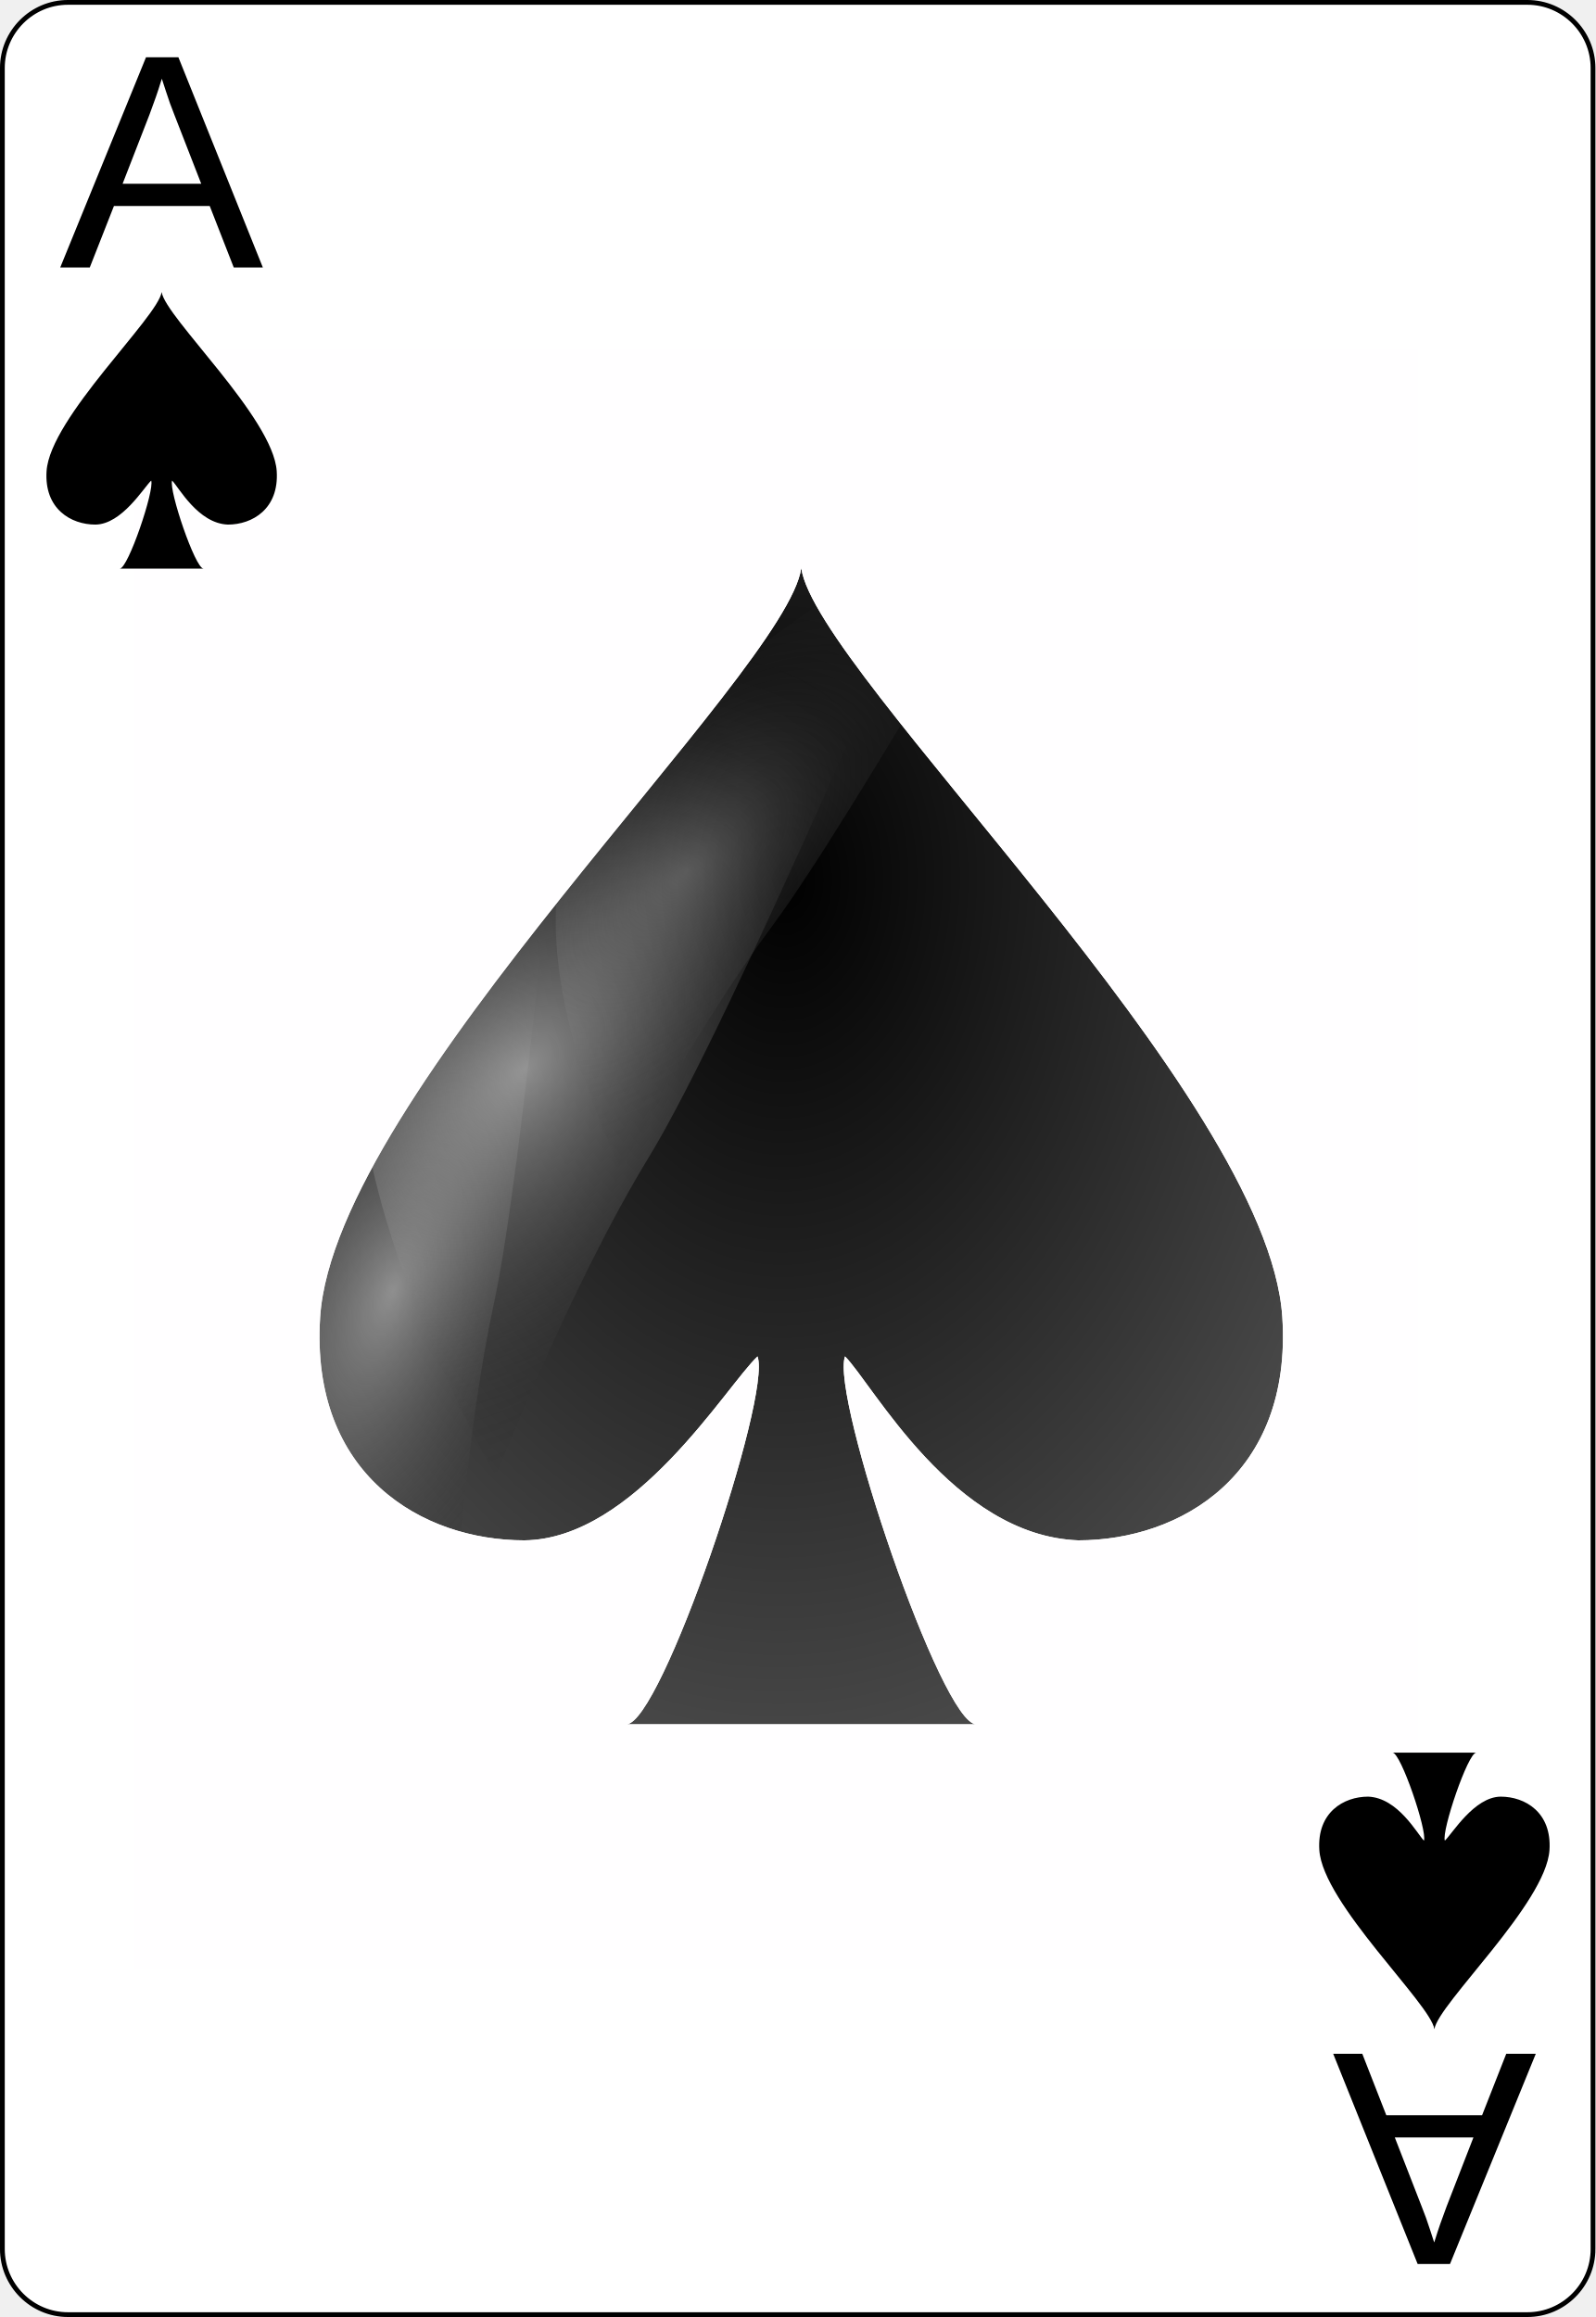
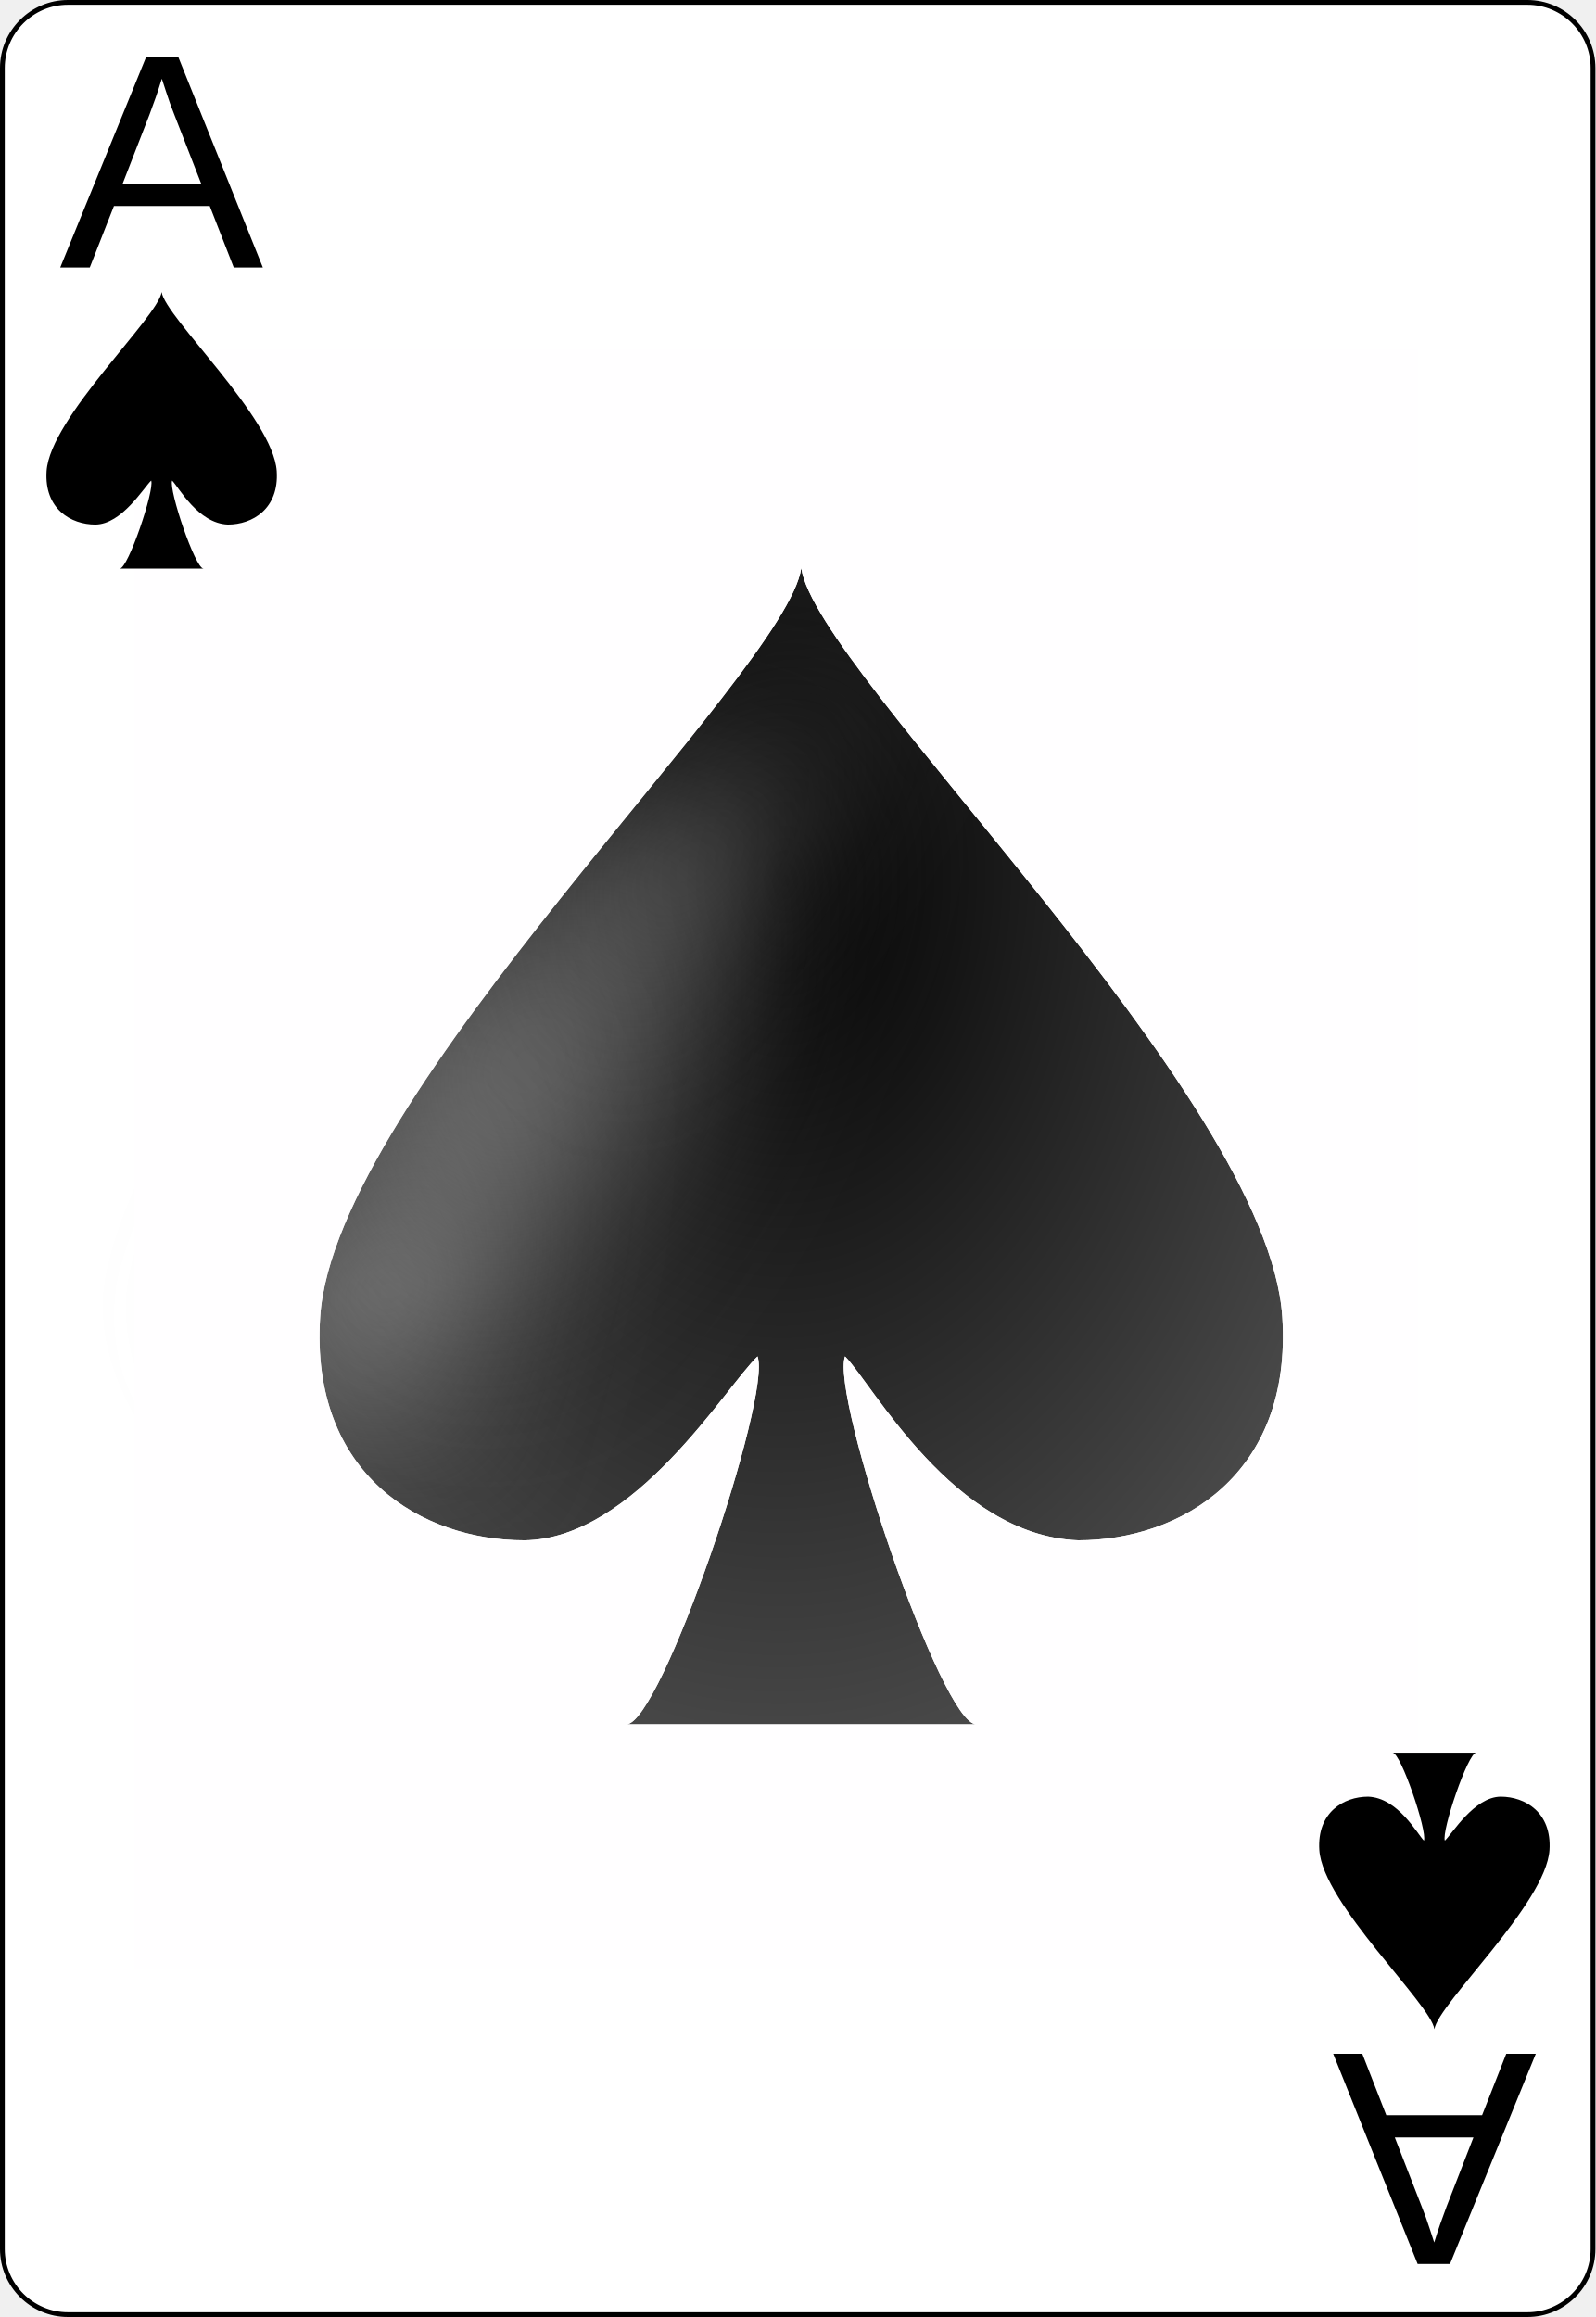
- <svg xmlns="http://www.w3.org/2000/svg" xmlns:xlink="http://www.w3.org/1999/xlink" viewBox="0 0 167.087 242.667" xml:space="preserve">
-   <defs>
-     <radialGradient xlink:href="#a" id="e" cx="-.158" cy="-8.835" fx="-.158" fy="-8.835" r="8" gradientTransform="matrix(-1.58427 -.0235 .03072 -2.47757 -.249 -26.714)" gradientUnits="userSpaceOnUse" />
-     <radialGradient r="8" fy="-8.835" fx="-.158" cy="-8.835" cx="-.158" gradientTransform="matrix(-1.58427 -.0235 .03072 -2.47757 -.249 -26.714)" gradientUnits="userSpaceOnUse" id="f" xlink:href="#a" />
-     <radialGradient xlink:href="#b" id="g" gradientUnits="userSpaceOnUse" gradientTransform="matrix(1.25656 -.7774 .33664 .53613 -221.202 359.243)" cx="168.025" cy="509.476" fx="168.025" fy="509.476" r="81.903" />
-     <radialGradient xlink:href="#c" id="h" gradientUnits="userSpaceOnUse" gradientTransform="matrix(1.25656 -.7774 .33664 .53613 -221.202 359.243)" cx="168.025" cy="509.476" fx="168.025" fy="509.476" r="81.903" />
-     <radialGradient xlink:href="#d" id="i" gradientUnits="userSpaceOnUse" gradientTransform="matrix(1.25656 -.7774 .33664 .53613 -221.202 359.243)" cx="168.025" cy="509.476" fx="168.025" fy="509.476" r="81.903" />
-     <linearGradient id="a">
-       <stop style="stop-color:#000;stop-opacity:1" offset="0" />
-       <stop style="stop-color:#000;stop-opacity:.649" offset="1" />
+ <svg xmlns="http://www.w3.org/2000/svg" xmlns:xlink="http://www.w3.org/1999/xlink" width="100%" height="100%" viewBox="0 0 167.087 242.667" xml:space="preserve" id="svg2" version="1.1">
+   <defs id="defs41">
+     <linearGradient id="linearGradient3773">
+       <stop style="stop-color:#000000;stop-opacity:1;" offset="0" id="stop3775" />
+       <stop style="stop-color:#000000;stop-opacity:0.649;" offset="1" id="stop3777" />
    </linearGradient>
-     <linearGradient id="b">
-       <stop style="stop-color:#fff;stop-opacity:.435" offset="0" />
-       <stop style="stop-color:#000;stop-opacity:0" offset="1" />
+     <linearGradient id="linearGradient3784-4">
+       <stop style="stop-color:#ffffff;stop-opacity:0.435;" offset="0" id="stop3786-8" />
+       <stop style="stop-color:#000000;stop-opacity:0;" offset="1" id="stop3788-6" />
    </linearGradient>
-     <linearGradient id="c">
-       <stop style="stop-color:#fff;stop-opacity:.489" offset="0" />
-       <stop style="stop-color:#000;stop-opacity:0" offset="1" />
+     <filter color-interpolation-filters="sRGB" id="filter3803" x="-0.331" width="1.661" y="-0.164" height="1.329">
+       <feGaussianBlur stdDeviation="14.131" id="feGaussianBlur3805" />
+     </filter>
+     <linearGradient id="linearGradient3784-4-5">
+       <stop style="stop-color:#ffffff;stop-opacity:0.489;" offset="0" id="stop3786-8-0" />
+       <stop style="stop-color:#000000;stop-opacity:0;" offset="1" id="stop3788-6-3" />
    </linearGradient>
-     <linearGradient id="d">
-       <stop style="stop-color:#fff;stop-opacity:.237" offset="0" />
-       <stop style="stop-color:#000;stop-opacity:0" offset="1" />
+     <filter color-interpolation-filters="sRGB" id="filter3803-1" x="-0.331" width="1.661" y="-0.164" height="1.329">
+       <feGaussianBlur stdDeviation="14.131" id="feGaussianBlur3805-8" />
+     </filter>
+     <linearGradient id="linearGradient3784-4-1">
+       <stop style="stop-color:#ffffff;stop-opacity:0.237;" offset="0" id="stop3786-8-03" />
+       <stop style="stop-color:#000000;stop-opacity:0;" offset="1" id="stop3788-6-6" />
    </linearGradient>
+     <filter color-interpolation-filters="sRGB" id="filter3803-73" x="-0.331" width="1.661" y="-0.164" height="1.329">
+       <feGaussianBlur stdDeviation="14.131" id="feGaussianBlur3805-2" />
+     </filter>
+     <radialGradient xlink:href="#linearGradient3773" id="radialGradient3781" cx="-0.158" cy="-8.835" fx="-0.158" fy="-8.835" r="8" gradientTransform="matrix(-1.584269,-0.02349808,0.03071979,-2.477574,-0.2485638,-26.71351)" gradientUnits="userSpaceOnUse" />
+     <radialGradient r="8" fy="-8.835" fx="-0.158" cy="-8.835" cx="-0.158" gradientTransform="matrix(-1.584269,-0.02349808,0.03071979,-2.477574,-0.2485638,-26.71351)" gradientUnits="userSpaceOnUse" id="radialGradient3990" xlink:href="#linearGradient3773" />
+     <radialGradient xlink:href="#linearGradient3784-4" id="radialGradient3161" gradientUnits="userSpaceOnUse" gradientTransform="matrix(1.25656,-0.7774064,0.3366382,0.5361257,-221.2021,359.2426)" cx="168.025" cy="509.476" fx="168.025" fy="509.476" r="81.903" />
+     <radialGradient xlink:href="#linearGradient3784-4-5" id="radialGradient3163" gradientUnits="userSpaceOnUse" gradientTransform="matrix(1.25656,-0.7774064,0.3366382,0.5361257,-221.2021,359.2426)" cx="168.025" cy="509.476" fx="168.025" fy="509.476" r="81.903" />
+     <radialGradient xlink:href="#linearGradient3784-4-1" id="radialGradient3165" gradientUnits="userSpaceOnUse" gradientTransform="matrix(1.25656,-0.7774064,0.3366382,0.5361257,-221.2021,359.2426)" cx="168.025" cy="509.476" fx="168.025" fy="509.476" r="81.903" />
  </defs>
-   <g style="fill-rule:nonzero;clip-rule:nonzero;stroke:#000;stroke-miterlimit:4">
-     <path style="fill:#fff;stroke-width:.5" d="M166.837 235.548c0 3.777-3.087 6.869-6.871 6.869H7.11c-3.775 0-6.861-3.092-6.861-6.87V7.12C.25 3.343 3.336.25 7.11.25h152.856c3.784 0 6.87 3.093 6.87 6.87v228.428z" />
+   <g id="Layer_x0020_1" style="fill-rule:nonzero;clip-rule:nonzero;stroke:#000000;stroke-miterlimit:4;">
+     <path style="fill:#FFFFFF;stroke-width:0.5;" d="M166.837,235.548c0,3.777-3.087,6.869-6.871,6.869H7.111c-3.775,0-6.861-3.092-6.861-6.869V7.12C0.25,3.343,3.336,0.25,7.111,0.25h152.855    c3.784,0,6.871,3.093,6.871,6.87v228.428z" id="path5" />
+     <g style="stroke:none;" id="g7">
+       <g id="g9" />
+     </g>
+     <g id="g15" />
+     <g id="g19" />
+     <g style="stroke:none;" id="g23">
+       <g id="g25" />
+     </g>
+     <g style="stroke:none;" id="g31">
+       <g id="g33" />
+     </g>
  </g>
-   <text xml:space="preserve" style="font-style:normal;font-weight:400;line-height:0%;font-family:'Bitstream Vera Sans';letter-spacing:0;word-spacing:0;fill:#000;fill-opacity:1;stroke:none" x="6.246" y="28.013">
-     <tspan x="6.246" y="28.013" style="font-style:normal;font-variant:normal;font-weight:400;font-stretch:normal;font-size:32px;line-height:1.25;font-family:Arial;-inkscape-font-specification:Arial">A</tspan>
+   <text xml:space="preserve" style="font-style:normal;font-weight:normal;line-height:0%;font-family:'Bitstream Vera Sans';letter-spacing:0px;word-spacing:0px;fill:#000000;fill-opacity:1;stroke:none" x="6.246" y="28.013" id="text3788">
+     <tspan id="tspan3790" x="6.246" y="28.013" style="font-style:normal;font-variant:normal;font-weight:normal;font-stretch:normal;font-size:32px;line-height:1.25;font-family:Arial;-inkscape-font-specification:Arial">A</tspan>
  </text>
-   <text xml:space="preserve" style="font-style:normal;font-weight:400;line-height:0%;font-family:'Bitstream Vera Sans';letter-spacing:0;word-spacing:0;fill:#000;fill-opacity:1;stroke:none" x="-160.908" y="-215.097" transform="scale(-1)">
-     <tspan x="-160.908" y="-215.097" style="font-style:normal;font-variant:normal;font-weight:400;font-stretch:normal;font-size:32px;line-height:1.25;font-family:Arial;-inkscape-font-specification:Arial">A</tspan>
+   <text xml:space="preserve" style="font-style:normal;font-weight:normal;line-height:0%;font-family:'Bitstream Vera Sans';letter-spacing:0px;word-spacing:0px;fill:#000000;fill-opacity:1;stroke:none" x="-160.908" y="-215.097" id="text3788-2" transform="scale(-1)">
+     <tspan id="tspan3790-3" x="-160.908" y="-215.097" style="font-style:normal;font-variant:normal;font-weight:normal;font-stretch:normal;font-size:32px;line-height:1.25;font-family:Arial;-inkscape-font-specification:Arial">A</tspan>
  </text>
-   <g style="fill:url(#e);fill-opacity:1" transform="matrix(6.30671 0 0 5.7663 83.915 120.04)">
-     <path style="fill:url(#f);fill-opacity:1" d="M7.989 3.103C7.747-.954.242-8.59 0-10.5-.242-8.591-7.747-.955-7.989 3.103c-.169 2.868 1.695 4.057 3.39 4.057 1.835-.022 3.35-2.8 3.873-3.341.242.716-1.603 6.682-2.179 6.682h5.811c-.576 0-2.421-5.966-2.179-6.682.457.496 1.797 3.258 3.874 3.341 1.694-.001 3.557-1.189 3.388-4.057z" />
+   <g transform="matrix(0.1986111,0,0,0.1986111,10.08352,15.42894)" id="g3886">
+     <g style="fill:url(#radialGradient3781);fill-opacity:1" id="layer1-7-1" transform="matrix(31.75408,0,0,29.03312,371.7377,526.7095)">
+       <path style="fill:url(#radialGradient3990);fill-opacity:1" d="M 7.989,3.103 C 7.747,-0.954 0.242,-8.59 0,-10.5 c -0.242,1.909 -7.747,9.545 -7.989,13.603 -0.169,2.868 1.695,4.057 3.39,4.057 1.835,-0.022 3.351,-2.801 3.873,-3.341 0.242,0.716 -1.603,6.682 -2.179,6.682 l 5.811,0 C 2.33,10.501 0.485,4.535 0.727,3.819 1.184,4.315 2.524,7.077 4.601,7.16 6.295,7.159 8.158,5.971 7.989,3.103 z" id="sl-5" />
+     </g>
+     <path transform="matrix(1.642458,-1.082367,1.344778,1.579553,-783.5045,-14.75167)" id="path3762-6" d="m 122.357,574.383 c 0,0 -13.123,-65.067 17.801,-92.974 34.761,-31.369 150.111,-71.195 150.111,-71.195 0,0 -81.652,84.604 -110.111,108.338 -27.21,22.692 -57.801,55.831 -57.801,55.831 z" style="fill:url(#radialGradient3161);fill-opacity:1;stroke:none;filter:url(#filter3803)" />
+     <path transform="matrix(2.489528,-0.1237628,1.128458,2.89224,-742.116,-945.2279)" id="path3762-6-0" d="m 122.357,574.383 c 0,0 -13.123,-65.067 17.801,-92.974 34.761,-31.369 150.111,-71.195 150.111,-71.195 0,0 -81.652,84.604 -110.111,108.338 -27.21,22.692 -57.801,55.831 -57.801,55.831 z" style="fill:url(#radialGradient3163);fill-opacity:1;stroke:none;filter:url(#filter3803-1)" />
+     <path transform="matrix(1.942697,-0.3084098,0.5734017,1.993647,-290.3779,-568.3455)" id="path3762-6-2" d="m 122.357,574.383 c 0,0 -13.123,-65.067 17.801,-92.974 34.761,-31.369 150.111,-71.195 150.111,-71.195 0,0 -81.652,84.604 -110.111,108.338 -27.21,22.692 -57.801,55.831 -57.801,55.831 z" style="fill:url(#radialGradient3165);fill-opacity:1;stroke:none;filter:url(#filter3803-73)" />
+     <path id="rect3865" d="m 19.993,106.65 0,854.281 677.156,0 0,-854.281 -677.156,0 z M 371.743,221.869 c 7.684,55.453 245.972,277.15 253.656,394.937 5.366,83.267 -53.771,117.752 -107.562,117.781 -65.949,-2.415 -108.515,-82.591 -123.031,-97 -7.684,20.788 50.897,194 69.188,194 l -184.5,0 c 18.29,0 76.872,-173.212 69.188,-194 -16.58,15.687 -64.726,96.373 -123,97 -53.823,0 -112.991,-34.514 -107.625,-117.781 7.684,-117.816 246.003,-339.513 253.688,-394.937 z" style="fill:#fffeff;fill-opacity:1;fill-rule:nonzero;stroke:none" />
  </g>
-   <path transform="matrix(.32621 -.21497 .26709 .31372 -145.53 12.5)" d="M122.357 574.383s-13.123-65.067 17.801-92.974c34.761-31.369 150.112-71.195 150.112-71.195s-81.652 84.604-110.112 108.338c-27.21 22.692-57.801 55.83-57.801 55.83z" style="fill:url(#g);fill-opacity:1;stroke:none;filter:url(#filter3803)" />
-   <path transform="matrix(.49445 -.02458 .22412 .57443 -137.309 -172.304)" d="M122.357 574.383s-13.123-65.067 17.801-92.974c34.761-31.369 150.112-71.195 150.112-71.195s-81.652 84.604-110.112 108.338c-27.21 22.692-57.801 55.83-57.801 55.83z" style="fill:url(#h);fill-opacity:1;stroke:none;filter:url(#filter3803-1)" />
-   <path transform="matrix(.38584 -.06125 .11388 .39596 -47.589 -97.45)" d="M122.357 574.383s-13.123-65.067 17.801-92.974c34.761-31.369 150.112-71.195 150.112-71.195s-81.652 84.604-110.112 108.338c-27.21 22.692-57.801 55.83-57.801 55.83z" style="fill:url(#i);fill-opacity:1;stroke:none;filter:url(#filter3803-73)" />
-   <path d="M19.993 106.65v854.281H697.15v-854.28H19.993zm351.75 115.219c7.685 55.453 245.972 277.15 253.657 394.937 5.366 83.267-53.772 117.753-107.563 117.782-65.95-2.415-108.515-82.591-123.031-97-7.685 20.787 50.897 194 69.187 194h-184.5c18.29 0 76.872-173.213 69.188-194-16.58 15.686-64.726 96.373-123 97-53.823 0-112.992-34.515-107.625-117.782C125.74 498.99 364.059 277.293 371.743 221.87z" style="fill:#fffeff;fill-opacity:1;fill-rule:nonzero;stroke:none" transform="translate(10.084 15.429) scale(.19861)" />
-   <g>
-     <path d="M7.989 3.103C7.747-.954.242-8.59 0-10.5-.242-8.591-7.747-.955-7.989 3.103c-.169 2.868 1.695 4.057 3.39 4.057 1.835-.022 3.35-2.8 3.873-3.341.242.716-1.603 6.682-2.179 6.682h5.811c-.576 0-2.421-5.966-2.179-6.682.457.496 1.797 3.258 3.874 3.341 1.694-.001 3.557-1.189 3.388-4.057z" style="fill:#000" transform="matrix(1.5086 0 0 1.37933 16.929 45.066)" />
+   <g transform="matrix(1.508595,0,0,1.379325,16.92904,45.06616)" id="layer1-7">
+     <path id="sl" d="M 7.989,3.103 C 7.747,-0.954 0.242,-8.59 0,-10.5 c -0.242,1.909 -7.747,9.545 -7.989,13.603 -0.169,2.868 1.695,4.057 3.39,4.057 1.835,-0.022 3.351,-2.801 3.873,-3.341 0.242,0.716 -1.603,6.682 -2.179,6.682 l 5.811,0 C 2.33,10.501 0.485,4.535 0.727,3.819 1.184,4.315 2.524,7.077 4.601,7.16 6.295,7.159 8.158,5.971 7.989,3.103 z" style="fill:#000000" />
  </g>
-   <g>
-     <path d="M7.989 3.103C7.747-.954.242-8.59 0-10.5-.242-8.591-7.747-.955-7.989 3.103c-.169 2.868 1.695 4.057 3.39 4.057 1.835-.022 3.35-2.8 3.873-3.341.242.716-1.603 6.682-2.179 6.682h5.811c-.576 0-2.421-5.966-2.179-6.682.457.496 1.797 3.258 3.874 3.341 1.694-.001 3.557-1.189 3.388-4.057z" style="fill:#000" transform="matrix(-1.5086 0 0 -1.37933 150.225 198.044)" />
+   <g transform="matrix(-1.508595,0,0,-1.379325,150.2247,198.0438)" id="layer1-7-8">
+     <path id="sl-0" d="M 7.989,3.103 C 7.747,-0.954 0.242,-8.59 0,-10.5 c -0.242,1.909 -7.747,9.545 -7.989,13.603 -0.169,2.868 1.695,4.057 3.39,4.057 1.835,-0.022 3.351,-2.801 3.873,-3.341 0.242,0.716 -1.603,6.682 -2.179,6.682 l 5.811,0 C 2.33,10.501 0.485,4.535 0.727,3.819 1.184,4.315 2.524,7.077 4.601,7.16 6.295,7.159 8.158,5.971 7.989,3.103 z" style="fill:#000000" />
  </g>
</svg>
